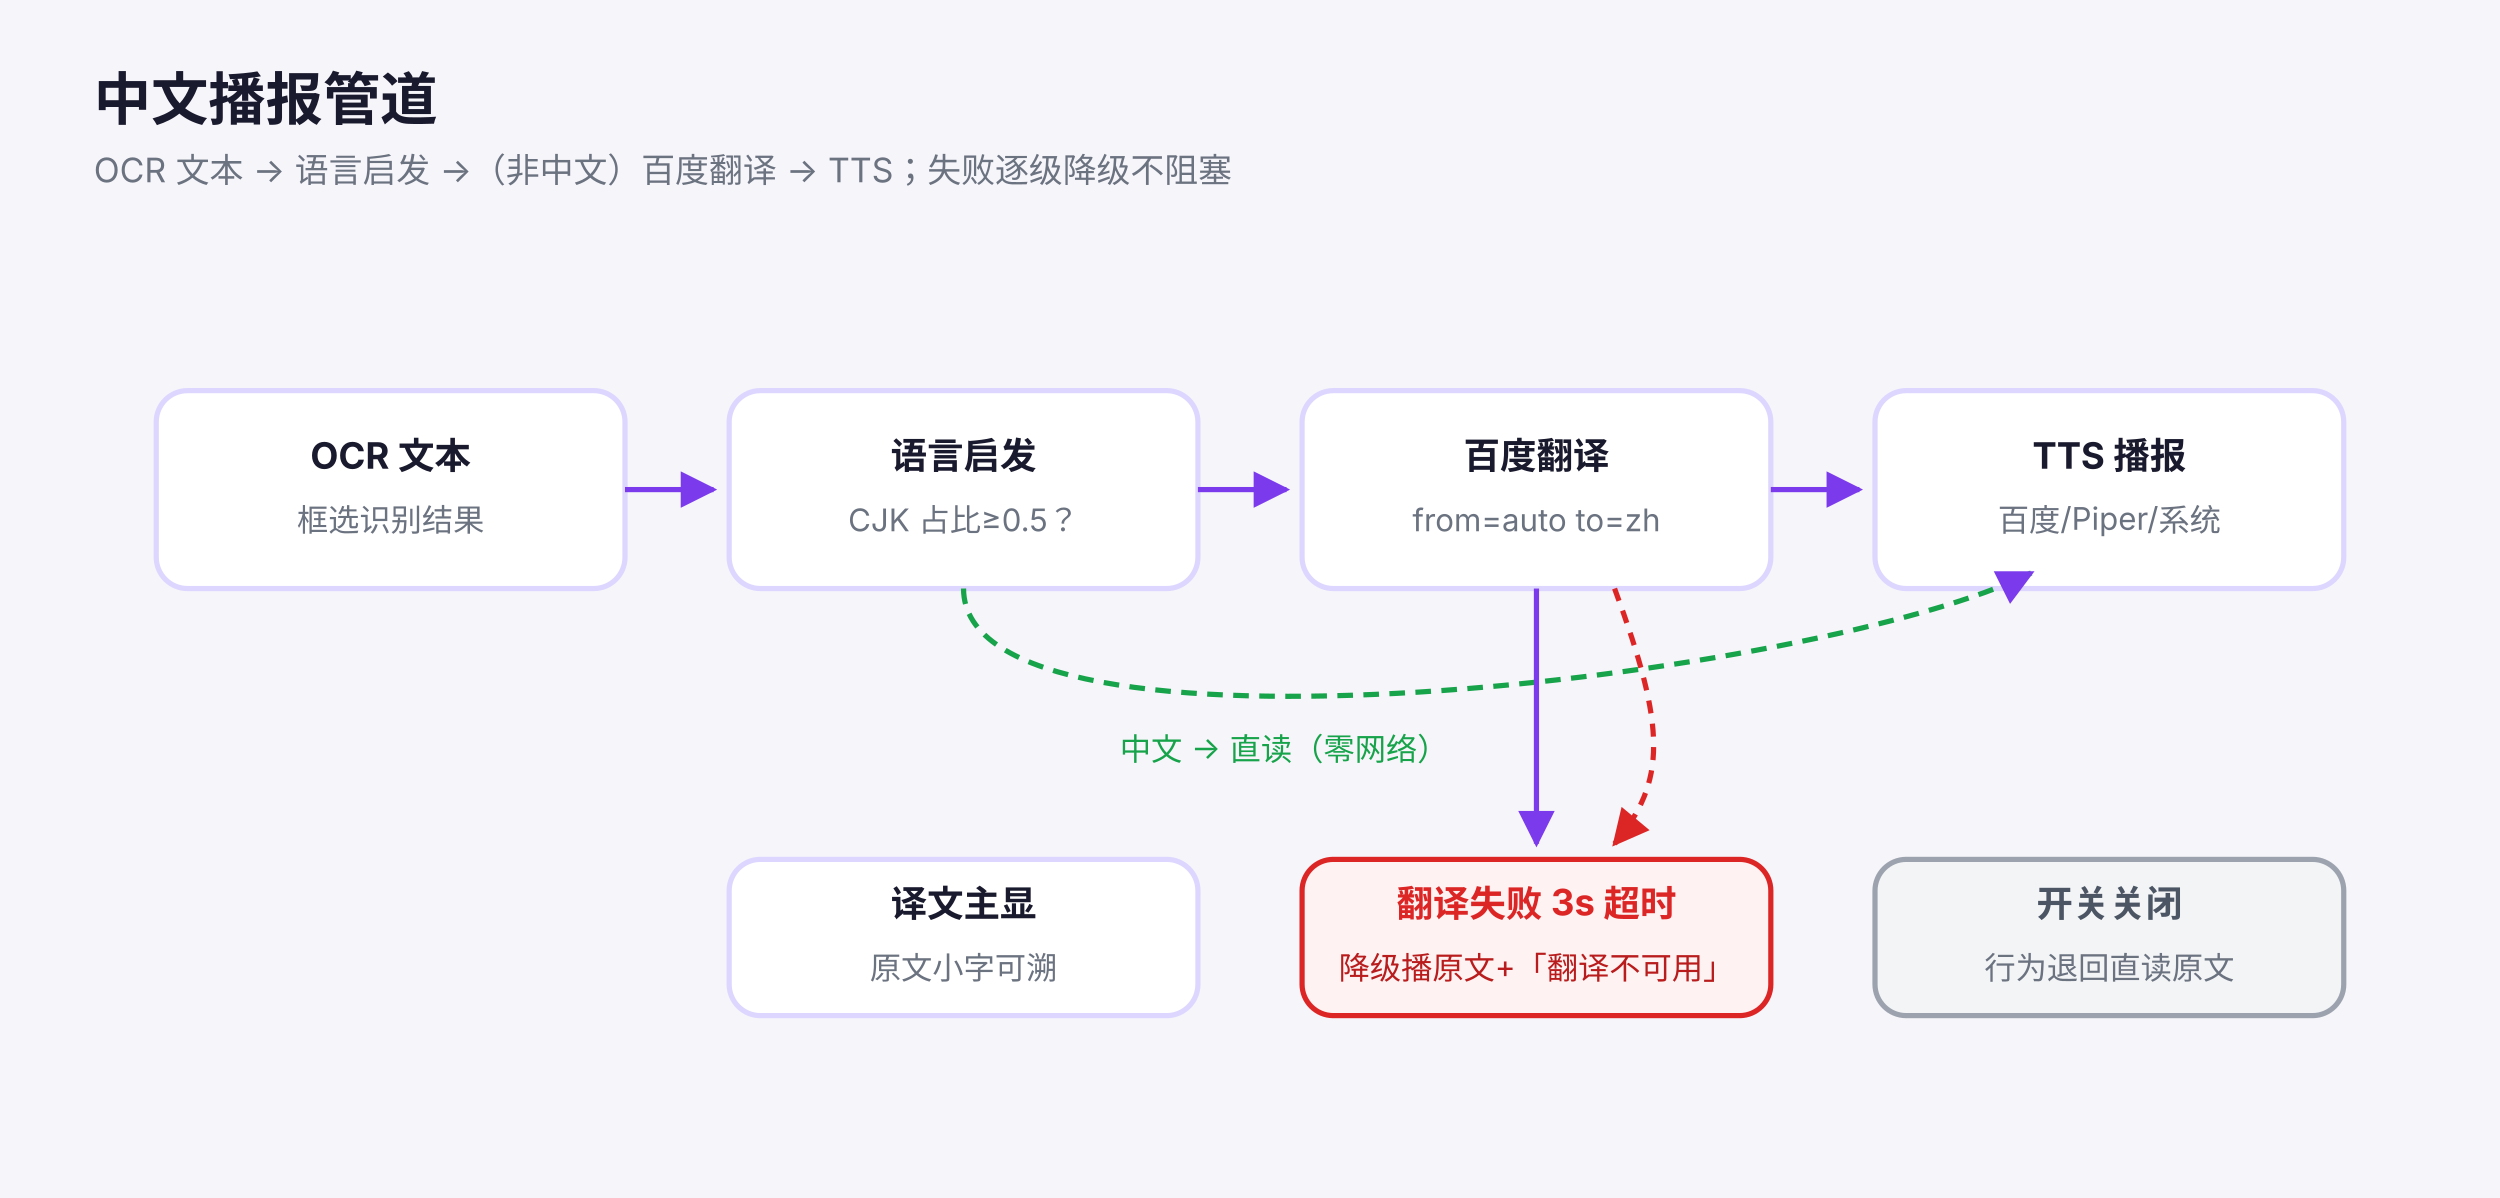
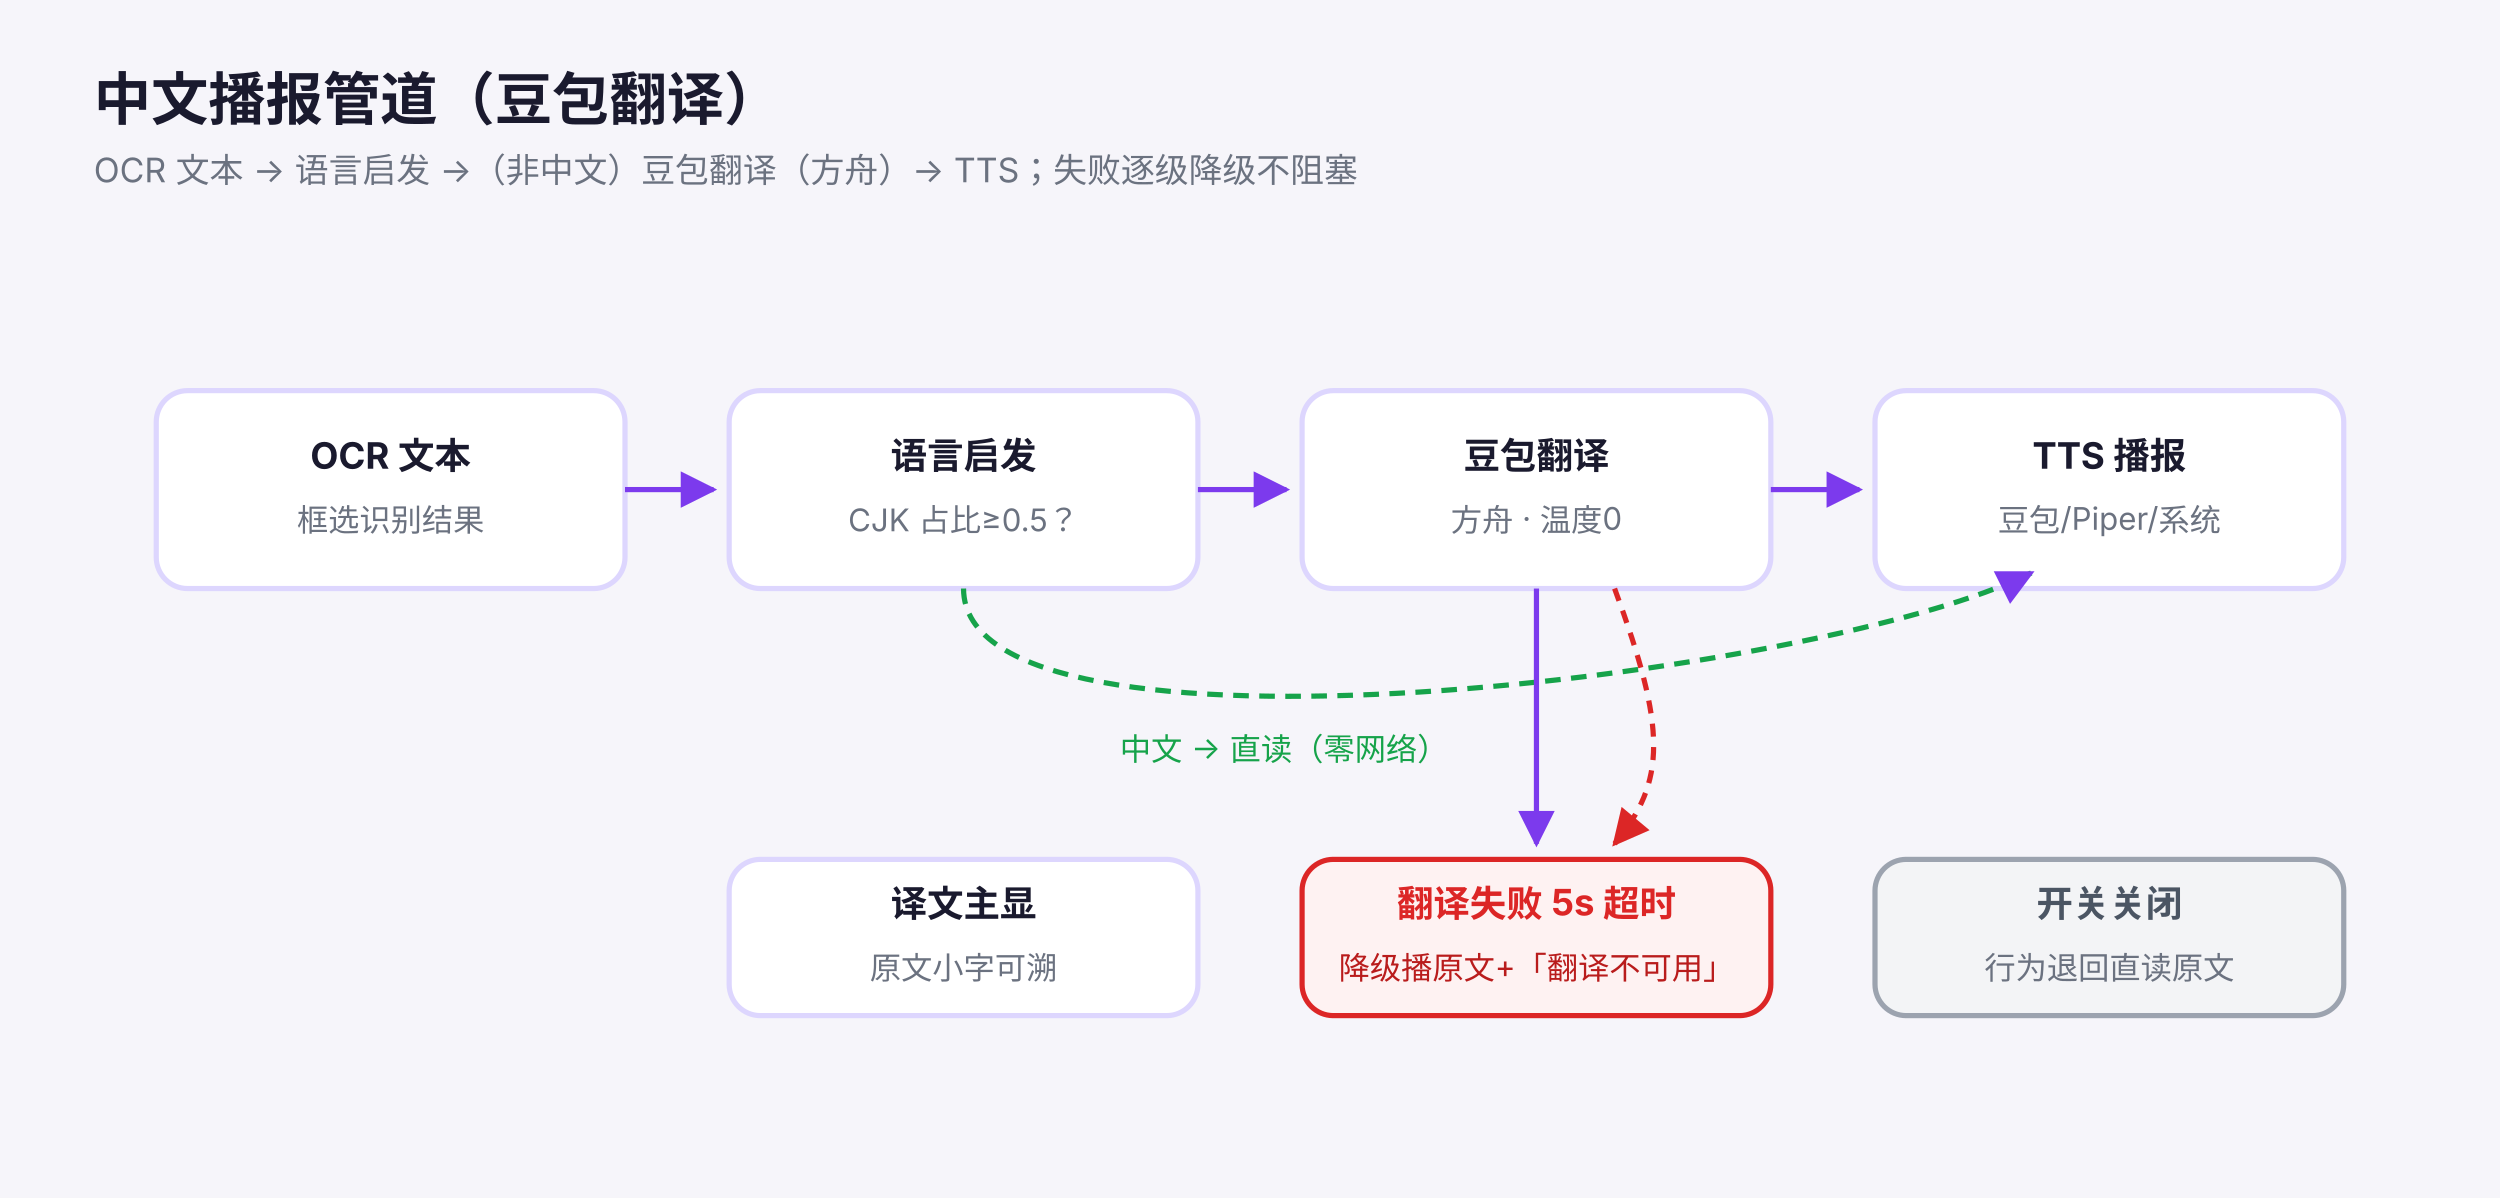
<svg xmlns="http://www.w3.org/2000/svg" width="960" height="460" viewBox="0 0 960 460" font-family="-apple-system, 'PingFang SC', sans-serif">
  <rect width="960" height="460" fill="#F6F5FA" />
  <defs>
    <marker id="a" viewBox="0 0 10 10" refX="9" refY="5" markerWidth="7" markerHeight="7" orient="auto-start-reverse">
      <path d="M 0 0 L 10 5 L 0 10 z" fill="#7C3AED" />
    </marker>
    <marker id="r" viewBox="0 0 10 10" refX="9" refY="5" markerWidth="7" markerHeight="7" orient="auto-start-reverse">
      <path d="M 0 0 L 10 5 L 0 10 z" fill="#DC2626" />
    </marker>
  </defs>
-   <text x="36" y="46" font-size="22" font-weight="700" fill="#1a1a2e">中文播报管道</text>
-   <text x="36" y="70" font-size="13" fill="#6b7280">OCR 文本 → 语言启发 →（非中文）百度翻译 → TTS；失败逐级降级不阻塞</text>
+   <text x="36" y="46" font-size="22" font-weight="700" fill="#1a1a2e">中文播报管道（豆包翻译）</text>
+   <text x="36" y="70" font-size="13" fill="#6b7280">OCR 文本 → 语言启发 →（非中文）豆包翻译（方舟）→ TTS；失败逐级降级不阻塞</text>
  <rect x="60" y="150" width="180" height="76" rx="12" fill="#FFFFFF" stroke="#DDD6FE" stroke-width="2" />
  <text x="150" y="180" text-anchor="middle" font-weight="700" font-size="14" fill="#1a1a2e">OCR 文本</text>
  <text x="150" y="204" text-anchor="middle" font-size="12" fill="#6b7280">框选识别结果</text>
  <rect x="280" y="150" width="180" height="76" rx="12" fill="#FFFFFF" stroke="#DDD6FE" stroke-width="2" />
  <text x="370" y="180" text-anchor="middle" font-weight="700" font-size="14" fill="#1a1a2e">语言启发</text>
  <text x="370" y="204" text-anchor="middle" font-size="12" fill="#6b7280">CJK 占比≥0.5？</text>
  <rect x="500" y="150" width="180" height="76" rx="12" fill="#FFFFFF" stroke="#DDD6FE" stroke-width="2" />
-   <text x="590" y="180" text-anchor="middle" font-weight="700" font-size="14" fill="#1a1a2e">百度翻译</text>
-   <text x="590" y="204" text-anchor="middle" font-size="12" fill="#6b7280">from=auto to=zh</text>
+   <text x="590" y="180" text-anchor="middle" font-weight="700" font-size="14" fill="#1a1a2e">豆包翻译</text>
+   <text x="590" y="204" text-anchor="middle" font-size="12" fill="#6b7280">方舟 · 温度0</text>
  <rect x="720" y="150" width="180" height="76" rx="12" fill="#FFFFFF" stroke="#DDD6FE" stroke-width="2" />
  <text x="810" y="180" text-anchor="middle" font-weight="700" font-size="14" fill="#1a1a2e">TTS 播报</text>
-   <text x="810" y="204" text-anchor="middle" font-size="12" fill="#6b7280">百度/Piper/系统</text>
+   <text x="810" y="204" text-anchor="middle" font-size="12" fill="#6b7280">豆包/Piper/系统</text>
  <path d="M 240 188 L 274 188" stroke="#7C3AED" stroke-width="2" fill="none" marker-end="url(#a)" />
  <path d="M 460 188 L 494 188" stroke="#7C3AED" stroke-width="2" fill="none" marker-end="url(#a)" />
  <path d="M 680 188 L 714 188" stroke="#7C3AED" stroke-width="2" fill="none" marker-end="url(#a)" />
  <path d="M 370 226 C 370 300 700 260 780 220" stroke="#16A34A" stroke-width="2" stroke-dasharray="6 4" fill="none" marker-end="url(#a)" />
  <text x="430" y="292" font-size="12" fill="#16A34A">中文 → 直读（零网络）</text>
  <rect x="280" y="330" width="180" height="60" rx="12" fill="#FFFFFF" stroke="#DDD6FE" stroke-width="2" />
  <text x="370" y="352" text-anchor="middle" font-weight="700" font-size="14" fill="#1a1a2e">译文主显</text>
  <text x="370" y="376" text-anchor="middle" font-size="12" fill="#6b7280">原文小字可溯</text>
  <rect x="500" y="330" width="180" height="60" rx="12" fill="#FEF2F2" stroke="#DC2626" stroke-width="2" />
-   <text x="590" y="352" text-anchor="middle" font-weight="700" font-size="14" fill="#DC2626">翻译失败 3s 超时</text>
+   <text x="590" y="352" text-anchor="middle" font-weight="700" font-size="14" fill="#DC2626">翻译失败 5s 超时</text>
  <text x="590" y="376" text-anchor="middle" font-size="12" fill="#B91C1C">降级播原文+「翻译不可用」</text>
  <rect x="720" y="330" width="180" height="60" rx="12" fill="#F3F4F6" stroke="#9CA3AF" stroke-width="2" />
  <text x="810" y="352" text-anchor="middle" font-weight="700" font-size="14" fill="#4B5563">开关关闭</text>
  <text x="810" y="376" text-anchor="middle" font-size="12" fill="#6b7280">行为退回直读原文</text>
  <path d="M 590 226 L 590 324" stroke="#7C3AED" stroke-width="2" fill="none" marker-end="url(#a)" />
  <path d="M 620 226 C 640 280 640 300 620 324" stroke="#DC2626" stroke-width="2" stroke-dasharray="5 4" fill="none" marker-end="url(#r)" />
</svg>
